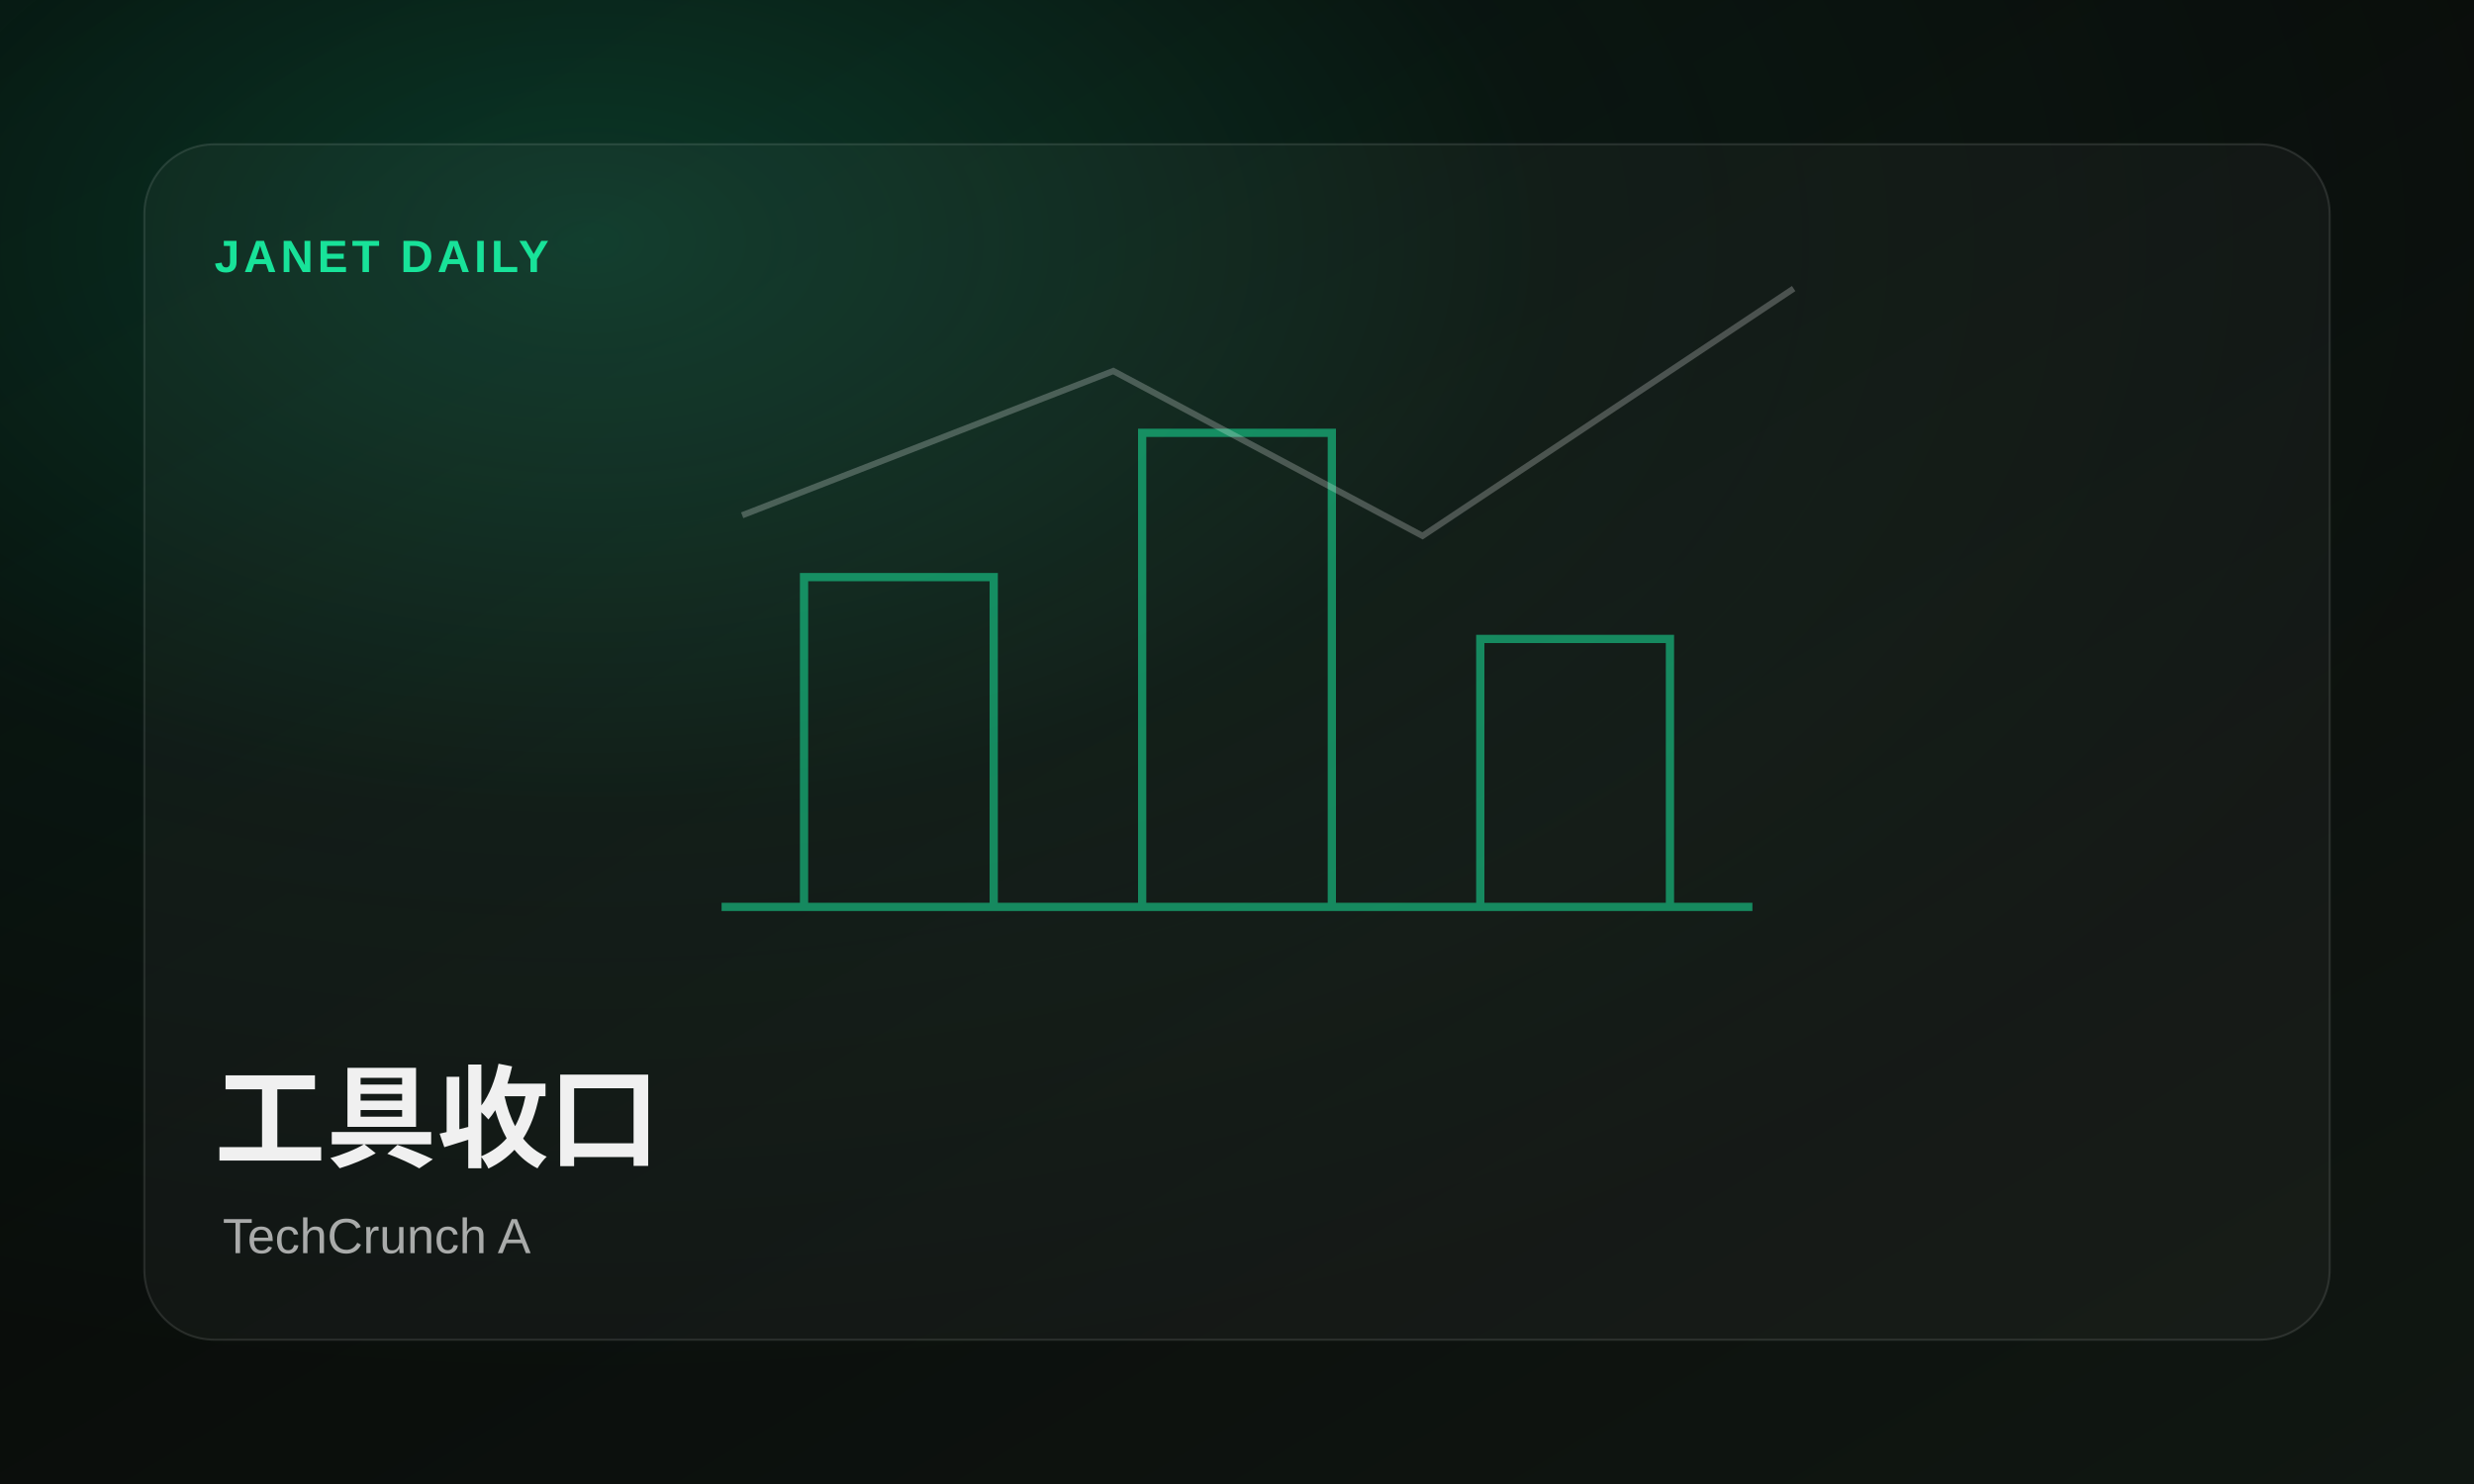
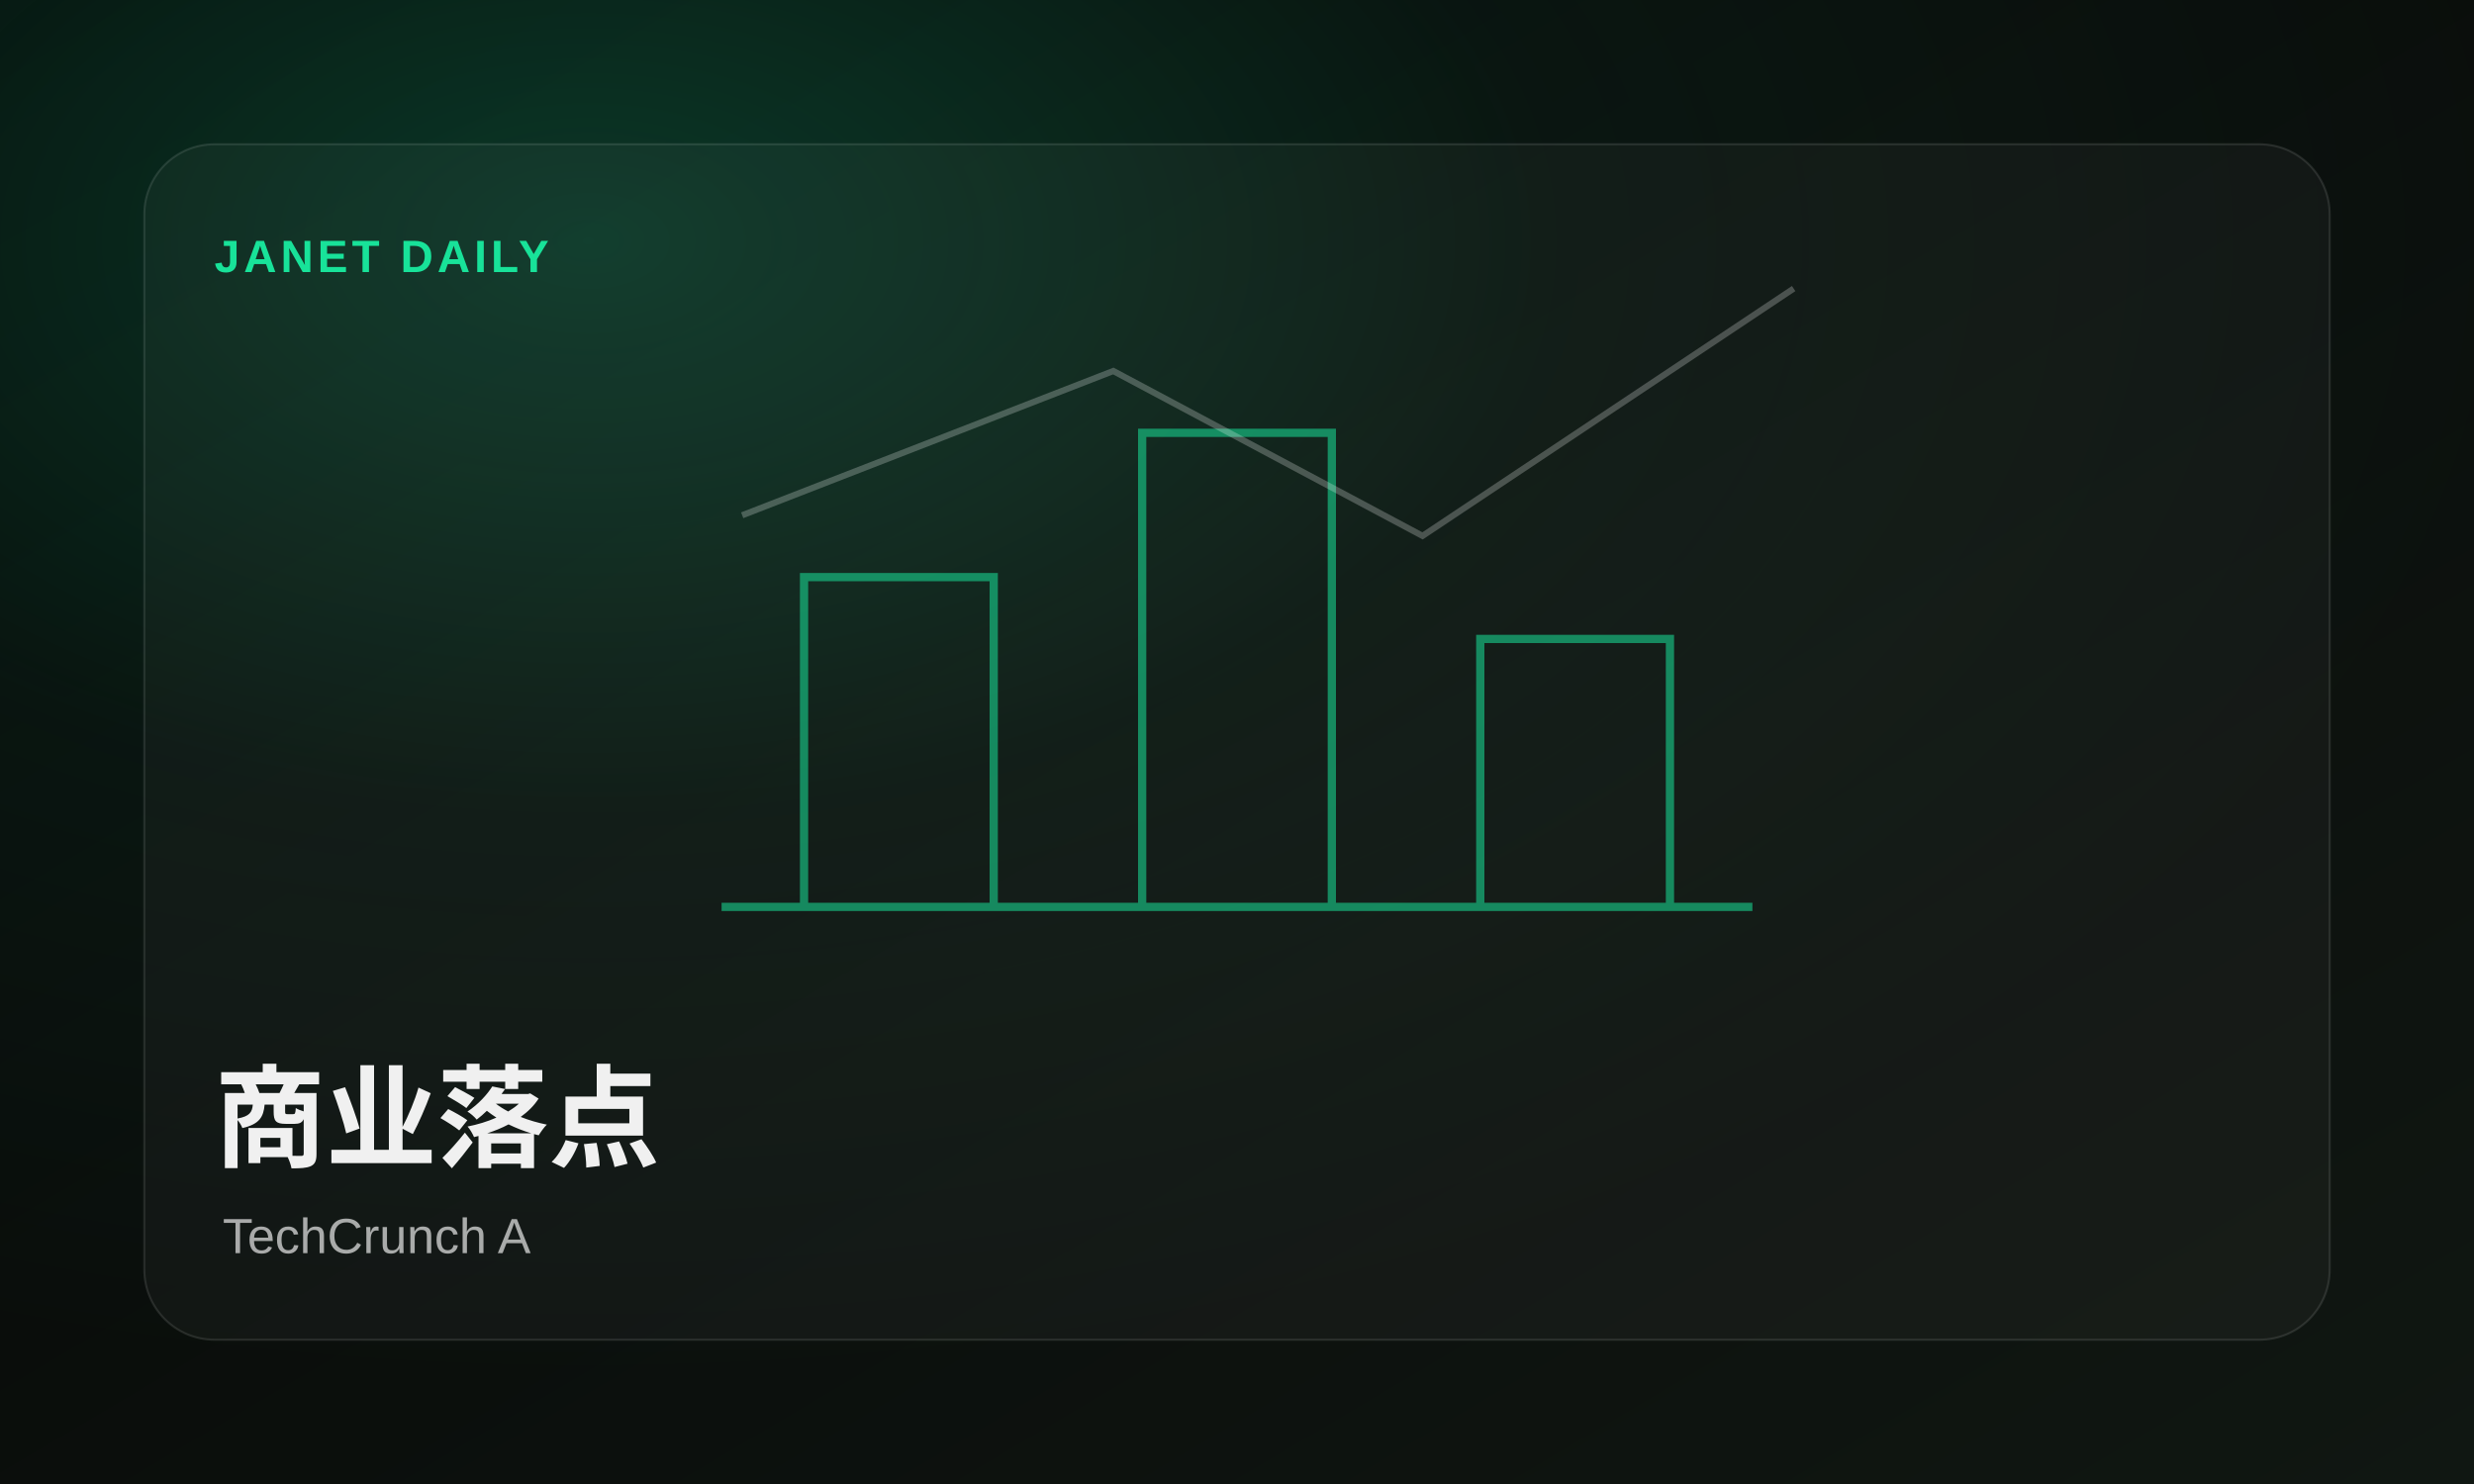
- <svg xmlns="http://www.w3.org/2000/svg" viewBox="0 0 1200 720" width="1200" height="720" role="img" aria-label="工具收口">
+ <svg xmlns="http://www.w3.org/2000/svg" viewBox="0 0 1200 720" width="1200" height="720" role="img" aria-label="商业落点">
  <defs>
    <linearGradient id="bg" x1="0" x2="1" y1="0" y2="1">
      <stop offset="0" stop-color="#050505" />
      <stop offset="1" stop-color="#101712" />
    </linearGradient>
    <radialGradient id="glow" cx="24%" cy="16%" r="78%">
      <stop offset="0" stop-color="#18e299" stop-opacity=".22" />
      <stop offset=".5" stop-color="#18e299" stop-opacity=".05" />
      <stop offset="1" stop-color="#18e299" stop-opacity="0" />
    </radialGradient>
  </defs>
  <rect width="1200" height="720" fill="url(#bg)" />
  <rect width="1200" height="720" fill="url(#glow)" />
  <rect x="70" y="70" width="1060" height="580" rx="34" fill="rgba(255,255,255,.035)" stroke="rgba(255,255,255,.11)" />
  <path d="M350 440h500M390 440V280h92v160M554 440V210h92v230M718 440V310h92v130" stroke="#18e299" stroke-width="4" fill="none" opacity=".55" />
  <path d="M360 250l180-70 150 80 180-120" stroke="#ffffff" stroke-width="3" fill="none" opacity=".24" />
  <text x="104" y="132" fill="#18e299" font-family="Arial, Helvetica, sans-serif" font-size="22" font-weight="700" letter-spacing="2">JANET DAILY</text>
-   <text x="104" y="562" fill="#f0f0f0" font-family="Arial, Helvetica, sans-serif" font-size="54" font-weight="700">工具收口</text>
+   <text x="104" y="562" fill="#f0f0f0" font-family="Arial, Helvetica, sans-serif" font-size="54" font-weight="700">商业落点</text>
  <text x="108" y="608" fill="rgba(240,240,240,.68)" font-family="Arial, Helvetica, sans-serif" font-size="24">TechCrunch A</text>
</svg>
